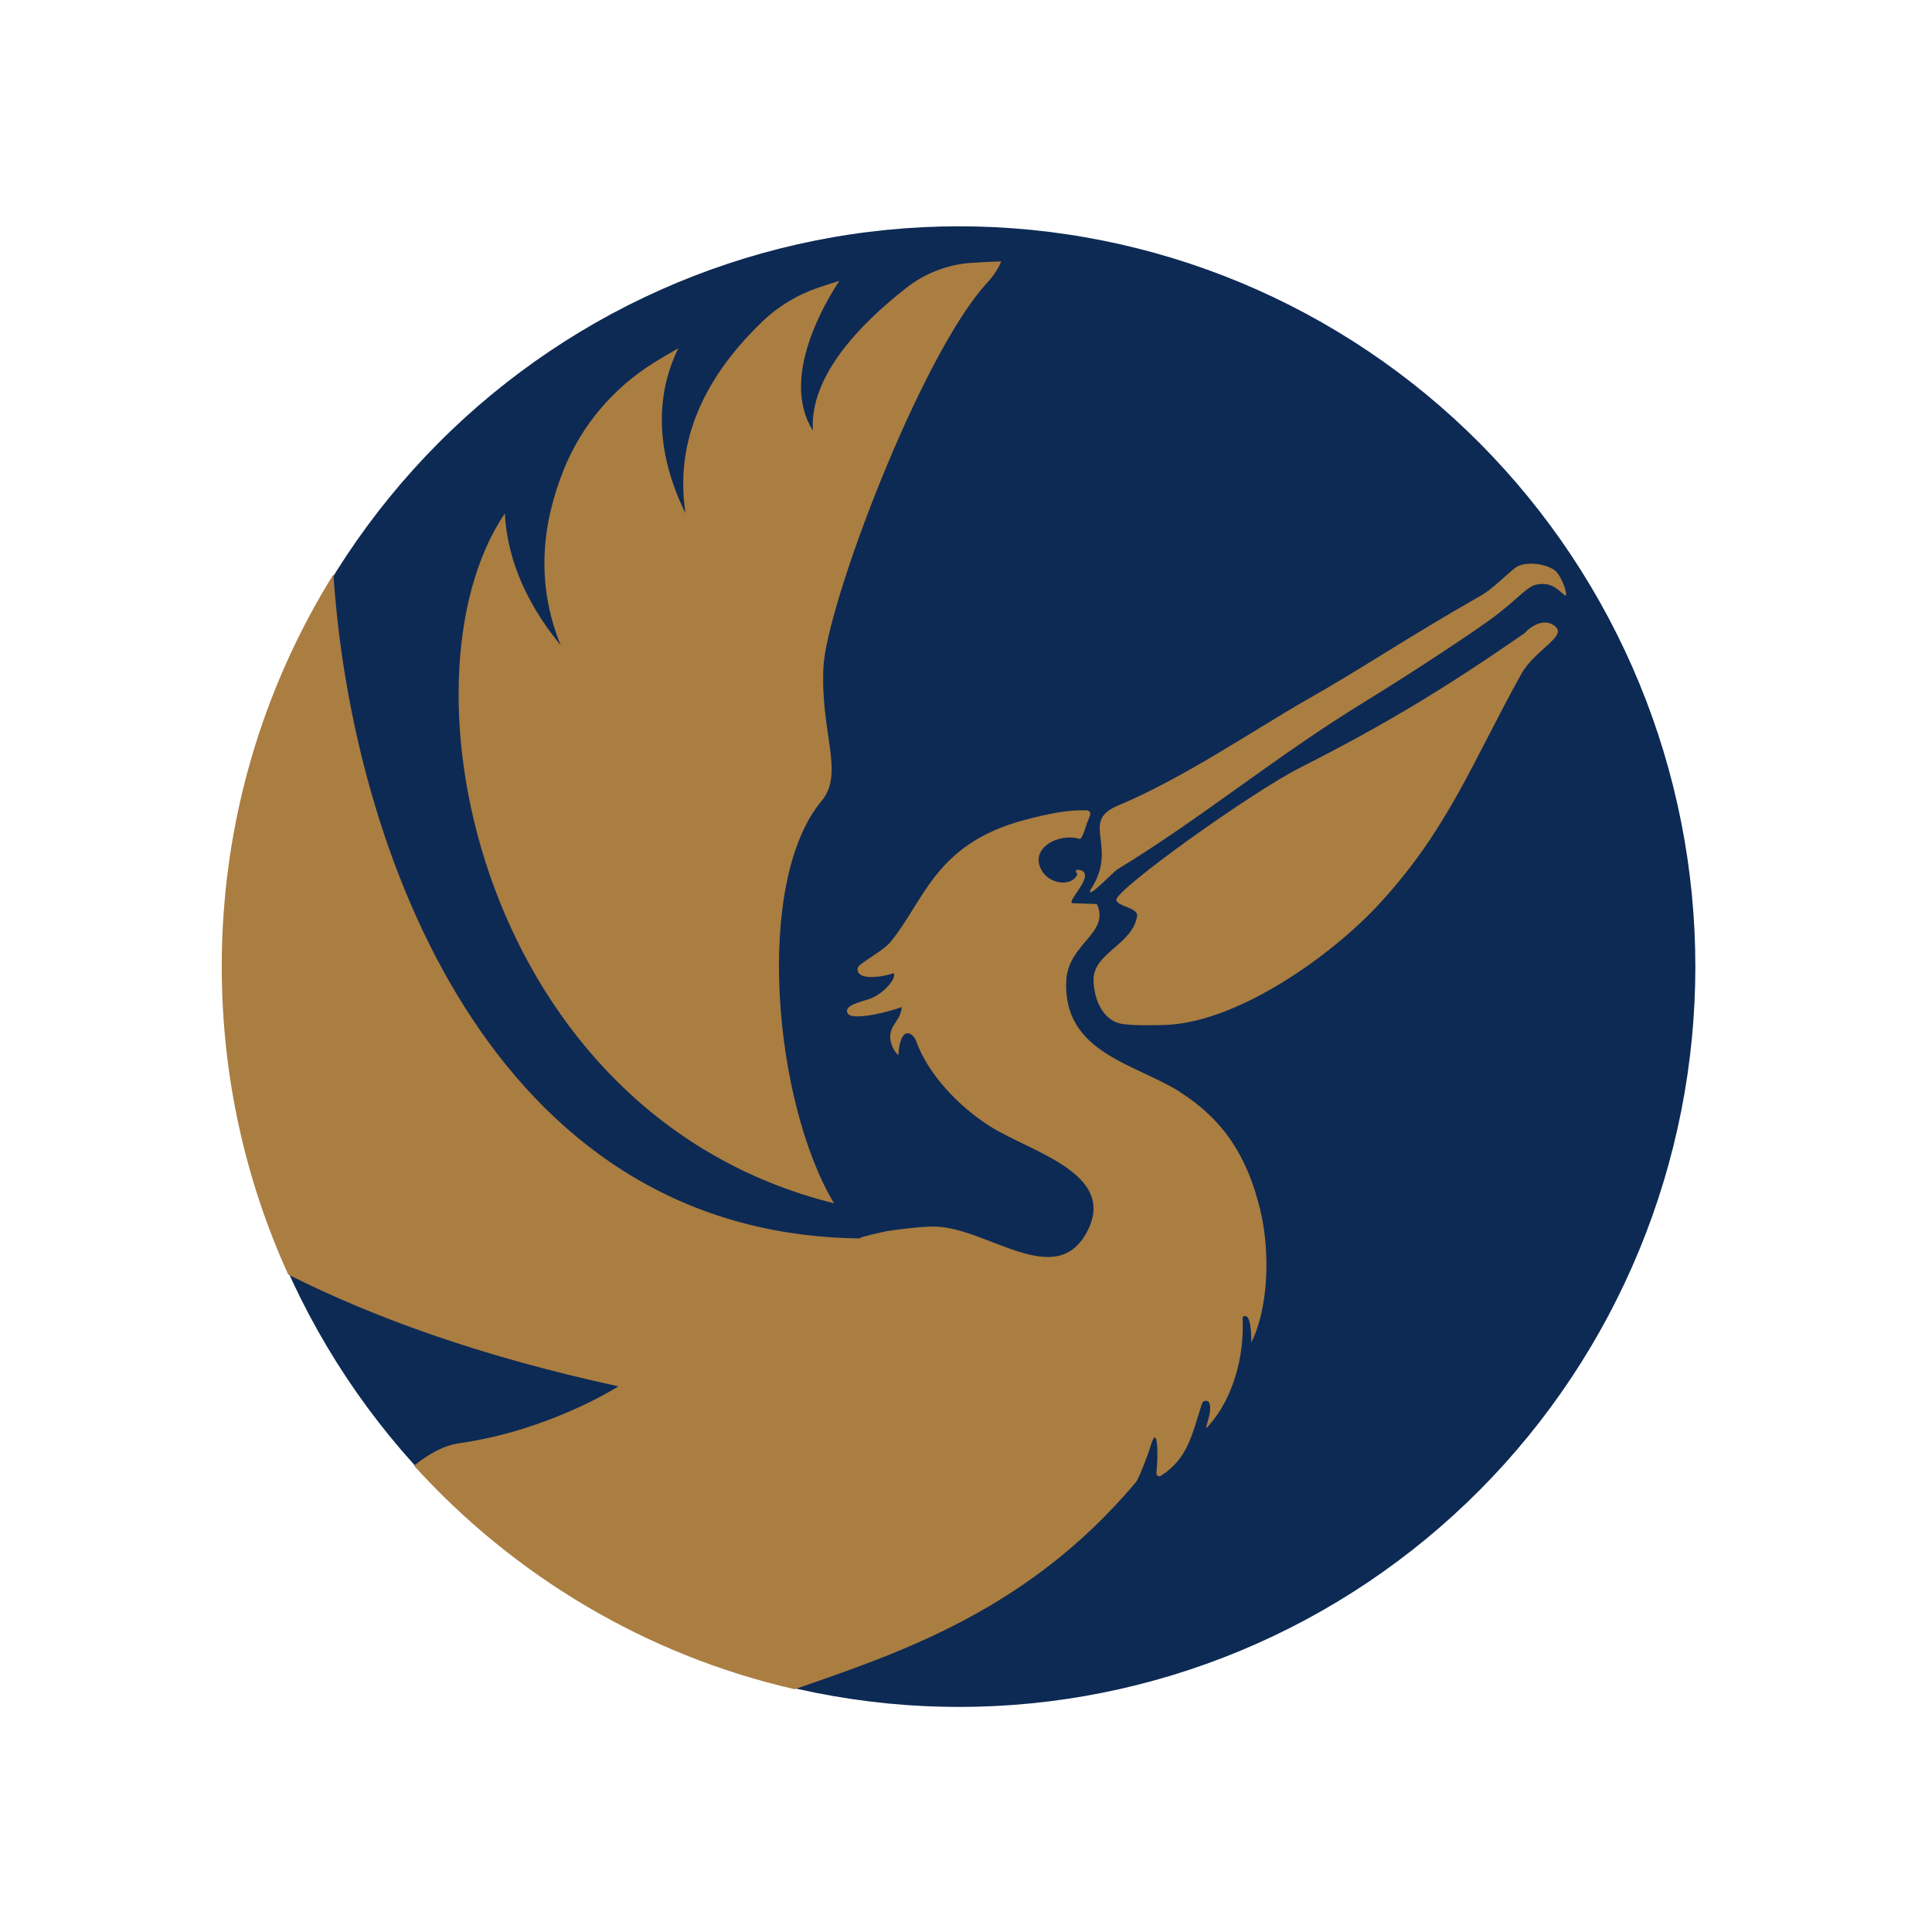
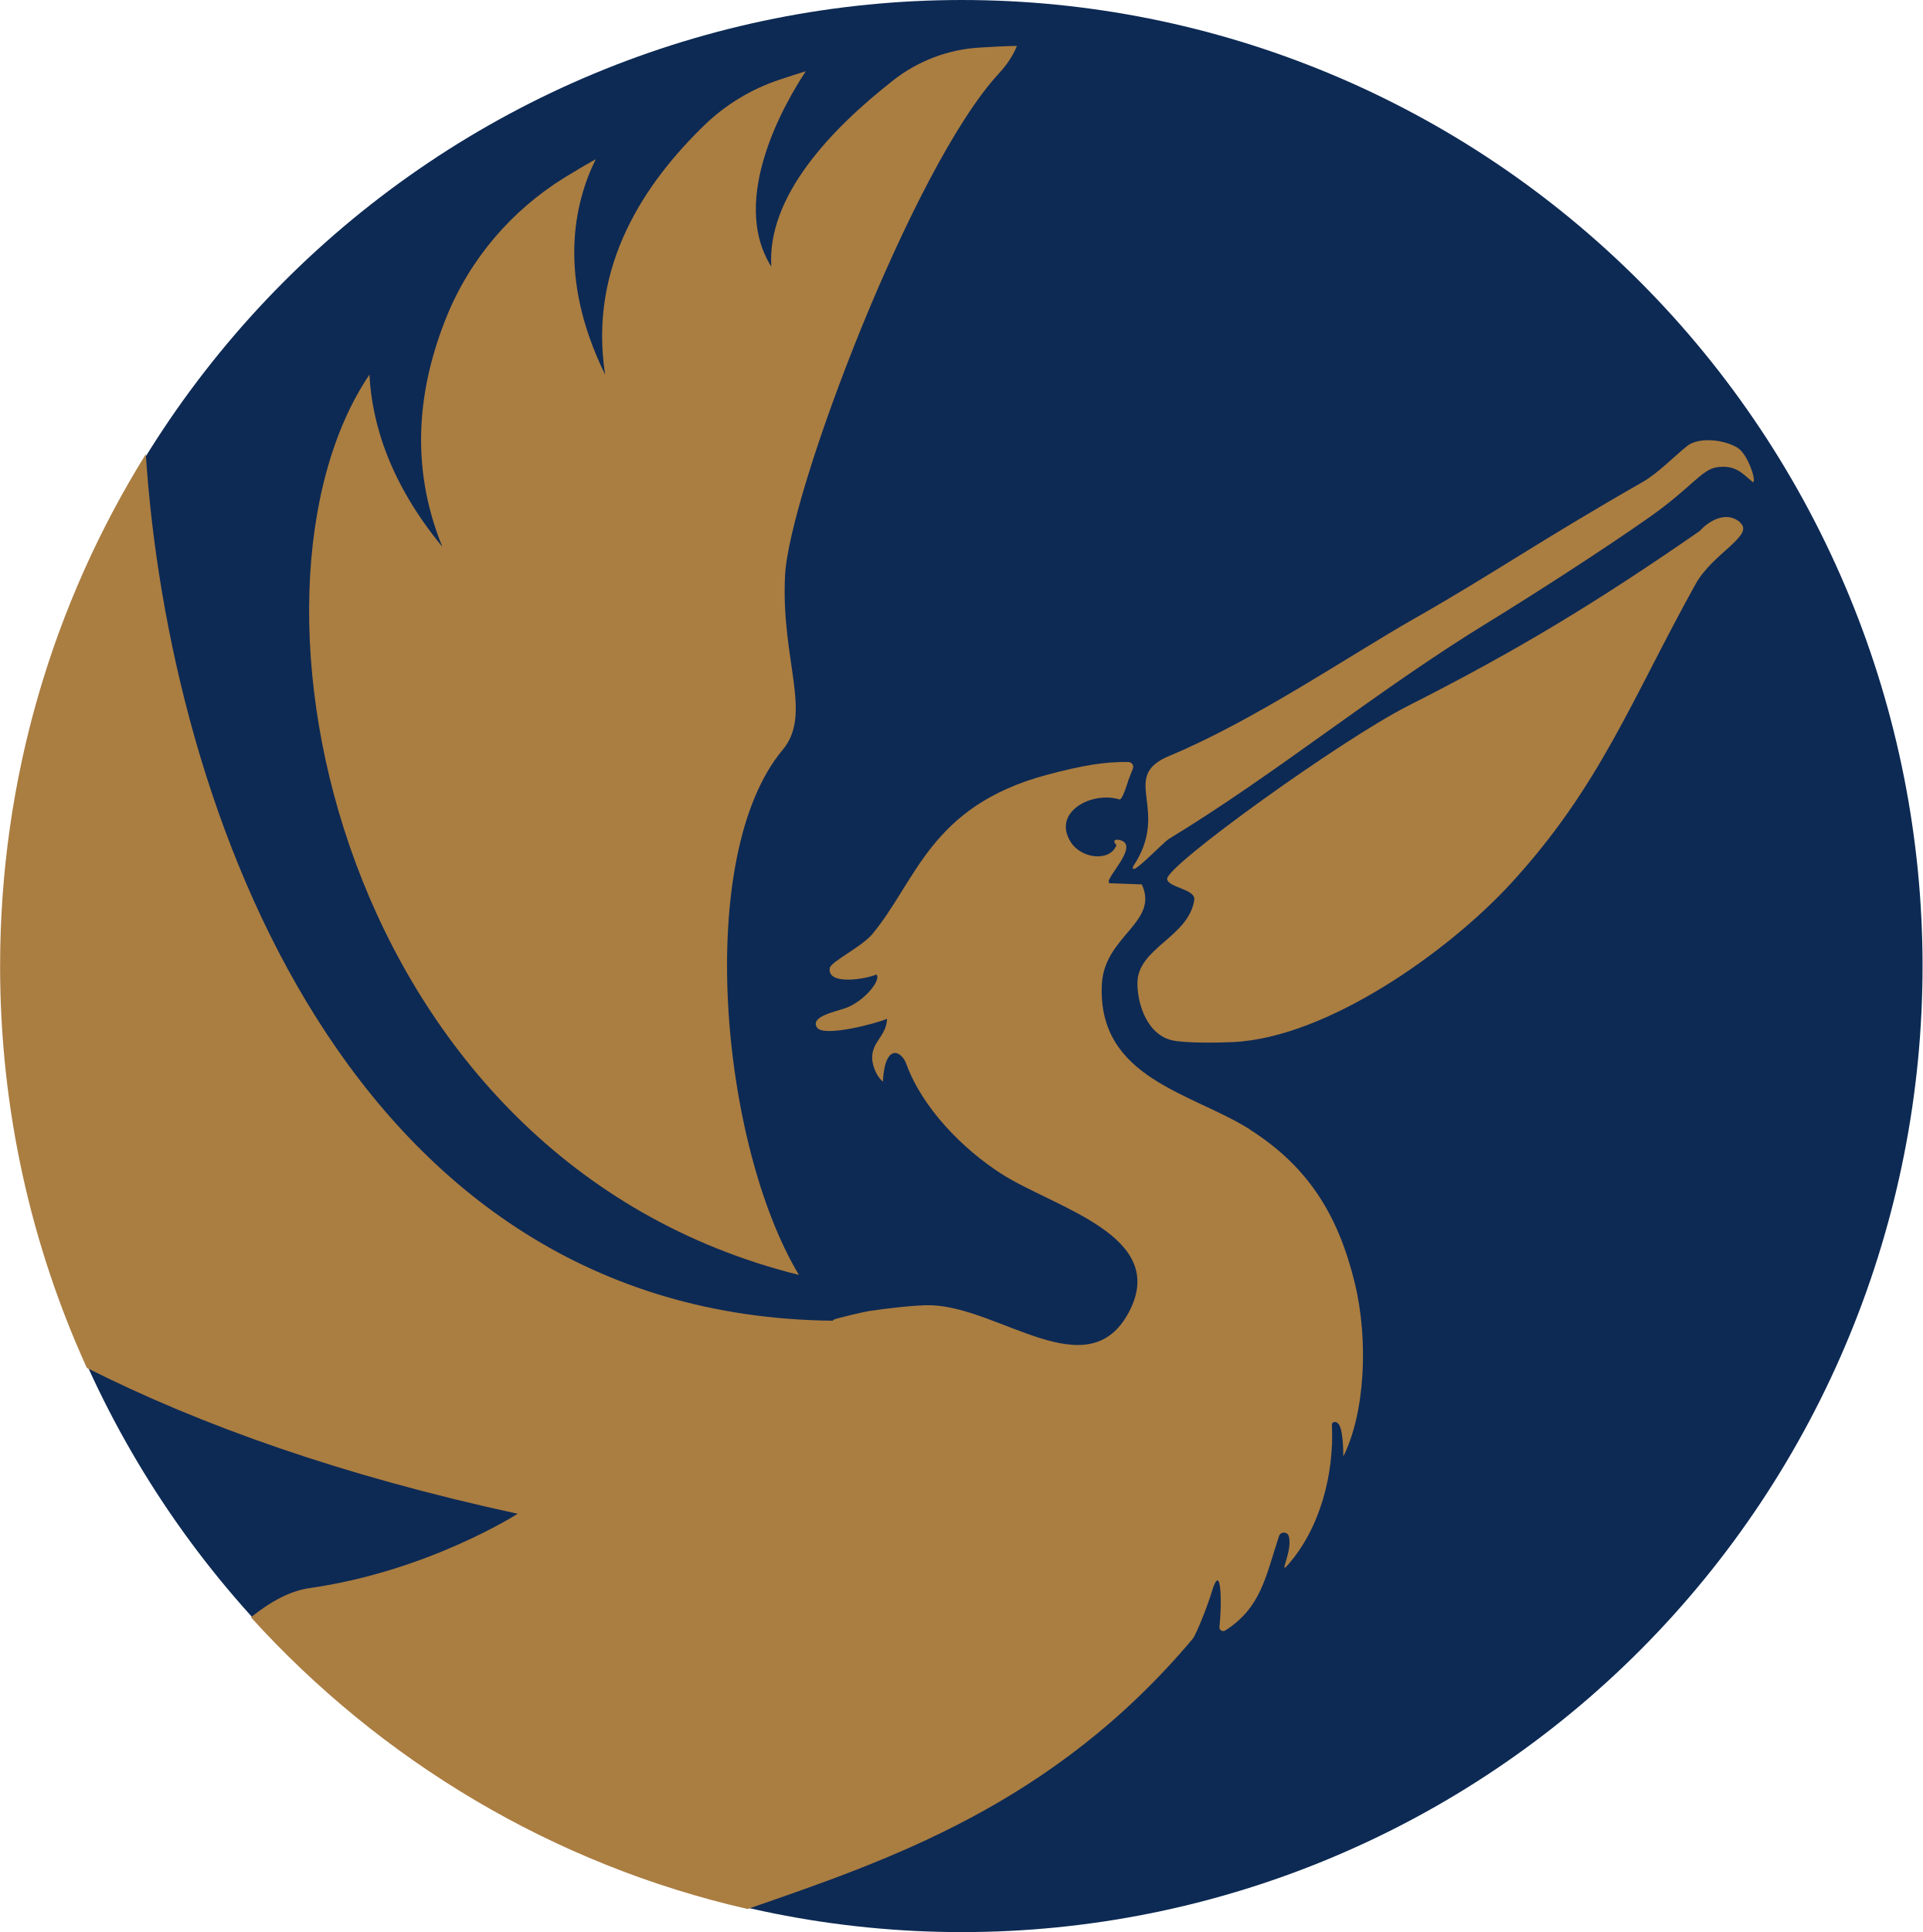
- <svg xmlns="http://www.w3.org/2000/svg" width="1000pt" height="1004pt" viewBox="0 0 1000 1004">
+ <svg xmlns="http://www.w3.org/2000/svg" width="765.8pt" height="769.4pt" viewBox="115.2 117.6 765.8 769.4">
  <path fill-rule="nonzero" fill="#0D2A54" fill-opacity="1" d="M 881.039 502.32 C 881.039 508.617 880.887 514.91 880.578 521.199 C 880.273 527.484 879.812 533.762 879.199 540.027 C 878.582 546.297 877.816 552.543 876.898 558.77 C 875.98 565 874.91 571.199 873.688 577.375 C 872.465 583.551 871.094 589.691 869.57 595.801 C 868.051 601.906 866.379 607.973 864.562 614 C 862.742 620.023 860.781 626 858.672 631.93 C 856.559 637.855 854.309 643.73 851.91 649.547 C 849.512 655.363 846.977 661.117 844.297 666.809 C 841.621 672.5 838.805 678.121 835.855 683.676 C 832.902 689.227 829.816 694.703 826.594 700.105 C 823.375 705.508 820.027 710.824 816.547 716.059 C 813.066 721.293 809.461 726.441 805.73 731.496 C 802 736.555 798.148 741.516 794.176 746.383 C 790.203 751.25 786.113 756.016 781.906 760.684 C 777.703 765.348 773.383 769.906 768.957 774.359 C 764.527 778.809 759.992 783.148 755.352 787.379 C 750.711 791.605 745.973 795.719 741.129 799.711 C 736.289 803.707 731.352 807.578 726.32 811.328 C 721.293 815.082 716.172 818.703 710.965 822.203 C 705.758 825.699 700.469 829.07 695.098 832.305 C 689.727 835.543 684.277 838.645 678.754 841.613 C 673.23 844.582 667.637 847.41 661.977 850.102 C 656.316 852.793 650.59 855.344 644.805 857.754 C 639.02 860.164 633.176 862.43 627.281 864.551 C 621.383 866.672 615.438 868.645 609.445 870.473 C 603.453 872.301 597.418 873.98 591.344 875.512 C 585.27 877.039 579.16 878.418 573.016 879.648 C 566.875 880.875 560.707 881.953 554.512 882.875 C 548.316 883.801 542.102 884.57 535.871 885.188 C 529.637 885.805 523.391 886.27 517.137 886.578 C 510.883 886.887 504.621 887.039 498.359 887.039 C 492.098 887.039 485.84 886.887 479.582 886.578 C 473.328 886.27 467.082 885.805 460.852 885.188 C 454.617 884.57 448.402 883.801 442.211 882.875 C 436.016 881.953 429.844 880.875 423.703 879.648 C 417.559 878.418 411.453 877.039 405.375 875.512 C 399.301 873.98 393.266 872.301 387.273 870.473 C 381.281 868.645 375.336 866.672 369.438 864.551 C 363.543 862.43 357.699 860.164 351.914 857.754 C 346.129 855.344 340.406 852.793 334.742 850.102 C 329.082 847.41 323.488 844.582 317.965 841.613 C 312.441 838.645 306.996 835.543 301.625 832.305 C 296.25 829.07 290.961 825.699 285.754 822.203 C 280.547 818.703 275.43 815.082 270.398 811.328 C 265.367 807.578 260.43 803.707 255.59 799.711 C 250.75 795.719 246.008 791.605 241.367 787.379 C 236.727 783.148 232.191 778.809 227.766 774.359 C 223.336 769.906 219.02 765.348 214.812 760.684 C 210.605 756.016 206.516 751.25 202.543 746.383 C 198.57 741.516 194.719 736.555 190.988 731.496 C 187.258 726.441 183.652 721.293 180.172 716.059 C 176.695 710.824 173.344 705.508 170.125 700.105 C 166.906 694.703 163.82 689.227 160.867 683.676 C 157.914 678.121 155.098 672.5 152.422 666.809 C 149.742 661.117 147.207 655.363 144.809 649.547 C 142.414 643.73 140.16 637.855 138.051 631.93 C 135.941 626 133.977 620.023 132.156 614 C 130.34 607.973 128.672 601.906 127.148 595.801 C 125.625 589.691 124.254 583.551 123.031 577.375 C 121.812 571.199 120.742 565 119.82 558.77 C 118.902 552.543 118.137 546.297 117.523 540.027 C 116.91 533.762 116.449 527.484 116.141 521.199 C 115.832 514.91 115.68 508.617 115.68 502.32 C 115.68 496.023 115.832 489.73 116.141 483.441 C 116.449 477.152 116.91 470.875 117.523 464.609 C 118.137 458.344 118.902 452.098 119.82 445.871 C 120.742 439.641 121.812 433.441 123.031 427.266 C 124.254 421.09 125.625 414.949 127.148 408.84 C 128.672 402.734 130.34 396.668 132.156 390.641 C 133.977 384.617 135.941 378.641 138.051 372.711 C 140.16 366.785 142.414 360.91 144.809 355.094 C 147.207 349.277 149.742 343.523 152.422 337.832 C 155.098 332.141 157.914 326.516 160.867 320.965 C 163.82 315.41 166.906 309.934 170.125 304.535 C 173.344 299.133 176.695 293.816 180.172 288.582 C 183.652 283.348 187.258 278.199 190.988 273.141 C 194.719 268.086 198.57 263.125 202.543 258.258 C 206.516 253.391 210.605 248.621 214.812 243.957 C 219.02 239.293 223.336 234.734 227.766 230.281 C 232.191 225.828 236.727 221.488 241.367 217.262 C 246.008 213.031 250.75 208.922 255.59 204.926 C 260.43 200.934 265.367 197.062 270.398 193.309 C 275.43 189.559 280.547 185.934 285.754 182.438 C 290.961 178.938 296.25 175.57 301.625 172.336 C 306.996 169.098 312.441 165.996 317.965 163.027 C 323.488 160.059 329.082 157.23 334.742 154.539 C 340.406 151.844 346.129 149.293 351.914 146.887 C 357.699 144.477 363.543 142.211 369.438 140.09 C 375.336 137.969 381.281 135.992 387.273 134.164 C 393.266 132.34 399.301 130.66 405.375 129.129 C 411.453 127.602 417.559 126.219 423.703 124.992 C 429.844 123.766 436.016 122.688 442.211 121.766 C 448.402 120.84 454.617 120.07 460.852 119.453 C 467.082 118.836 473.328 118.371 479.582 118.062 C 485.84 117.754 492.098 117.602 498.359 117.602 C 504.621 117.602 510.883 117.754 517.137 118.062 C 523.391 118.371 529.637 118.836 535.871 119.453 C 542.102 120.07 548.316 120.84 554.512 121.766 C 560.707 122.688 566.875 123.766 573.016 124.992 C 579.16 126.219 585.27 127.602 591.344 129.129 C 597.418 130.66 603.453 132.34 609.445 134.164 C 615.438 135.992 621.383 137.969 627.281 140.09 C 633.176 142.211 639.02 144.477 644.805 146.887 C 650.59 149.293 656.316 151.844 661.977 154.539 C 667.637 157.23 673.23 160.059 678.754 163.027 C 684.277 165.996 689.727 169.098 695.098 172.336 C 700.469 175.57 705.758 178.938 710.965 182.438 C 716.172 185.934 721.293 189.559 726.32 193.309 C 731.352 197.062 736.289 200.934 741.129 204.926 C 745.973 208.922 750.711 213.031 755.352 217.262 C 759.992 221.488 764.527 225.828 768.957 230.281 C 773.383 234.734 777.703 239.293 781.906 243.957 C 786.113 248.621 790.203 253.391 794.176 258.258 C 798.148 263.125 802 268.086 805.73 273.141 C 809.461 278.199 813.066 283.348 816.547 288.582 C 820.027 293.816 823.375 299.133 826.594 304.535 C 829.816 309.934 832.902 315.41 835.855 320.965 C 838.805 326.516 841.621 332.141 844.297 337.832 C 846.977 343.523 849.512 349.277 851.91 355.094 C 854.309 360.91 856.559 366.785 858.672 372.711 C 860.781 378.641 862.742 384.617 864.562 390.641 C 866.379 396.668 868.051 402.734 869.57 408.84 C 871.094 414.949 872.465 421.09 873.688 427.266 C 874.91 433.441 875.98 439.641 876.898 445.871 C 877.816 452.098 878.582 458.344 879.199 464.609 C 879.812 470.875 880.273 477.152 880.578 483.441 C 880.887 489.73 881.039 496.023 881.039 502.32 Z M 881.039 502.32 " />
  <path fill-rule="nonzero" fill="#AA7D41" fill-opacity="1" d="M 808.402 325.641 C 801.562 319.801 793.402 327.602 792.32 329.039 C 751.48 357.281 720.359 376.281 676.121 398.68 C 649.641 412.078 579.281 462.641 580.121 467.719 C 580.68 471.16 591.562 471.641 590.922 476.039 C 588.641 490.879 568.281 495.078 568.281 509.16 C 568.281 517.602 572.242 530 582.641 532 C 588.16 533.039 600.16 532.879 606.32 532.602 C 643.719 530.879 691.961 496.719 717.039 469.441 C 752.602 430.762 765.242 395.879 790.602 350.238 C 797.48 337.84 814.281 330.801 808.359 325.719 Z M 807.562 296.039 C 801.441 292.281 791.48 291.801 787.281 295.199 C 782.121 299.32 775.562 306.121 769.523 309.559 C 728.082 333.238 709.684 346.281 679.043 363.68 C 652.922 378.52 615.043 404.441 580.961 418.641 C 560.684 427.078 581.801 439.762 566.602 462.602 C 564.922 467.68 578.203 453.281 580.961 451.602 C 624.082 425.398 663.801 392.441 708.523 365.121 C 723.043 356.238 753.121 337.078 772.883 323.121 C 788.84 311.801 793.16 304.52 799.082 303.68 C 806.641 302.602 809.242 306.199 813.441 309.602 C 815.121 309.602 811.402 298.441 807.523 296.078 Z M 433.441 625.32 C 402 572.961 391.68 458.121 427.082 416.078 C 438.922 401.719 426.242 380.559 427.922 346.762 C 429.562 313.879 478.762 183.879 513.082 146.879 C 514.961 144.84 518.402 140.762 520.281 135.879 C 514.961 135.961 510.641 136.238 505.242 136.559 C 492.762 137.32 480.84 141.879 471.043 149.559 C 446.082 169.121 420.68 195.879 422.441 223.762 C 405.32 196.68 428.52 157.52 436.199 145.961 C 432.562 147.078 429.039 148.238 425.52 149.398 C 414.43 153.113 404.305 159.246 395.883 167.359 C 372.402 190.121 349.52 223.16 356.242 266.762 C 336.961 227.52 344.082 198.039 352.52 181 C 348.121 183.441 343.922 185.961 339.879 188.441 C 318.84 201.52 302.32 220.879 293.039 243.879 C 282.242 270.641 277.801 302.039 291.402 335.359 C 270.441 309.922 263.359 286.121 262.359 266.801 C 203.48 353.961 249.961 579.68 433.441 625.32 " />
  <path fill-rule="nonzero" fill="#AA7D41" fill-opacity="1" d="M 613.121 567.398 C 590.121 552.801 552.242 547.121 554.121 509.602 C 555.082 490.238 577.039 485 570.039 469.801 L 557.32 469.359 C 553.922 468.52 570 454.16 561.199 452.121 C 559.559 451.762 558.121 452.16 559.922 454.199 C 557.32 460.922 545.922 459.641 541.68 452.879 C 534.242 440.961 550.121 432.602 561.121 435.961 C 562.281 436.32 564.359 429.398 564.719 428.199 L 566.48 423.68 C 566.961 422.441 566.082 421.121 564.762 421.082 C 555.68 420.84 546.121 422.441 531.961 426.238 C 485.602 438.762 480.32 468.441 462.641 489.641 C 458.398 494.719 446.082 500.602 445.719 503.16 C 444.719 510.199 460.242 507.48 464.32 505.68 C 466.402 507.879 459.242 516.68 451.641 519.199 C 447.32 520.641 437.879 522.559 440.641 526.801 C 443.281 530.801 464.559 525.121 468.559 523.32 C 468.281 530.441 462.242 532.398 462.641 539.48 C 462.719 540.68 463.48 545.398 466.879 548.359 C 467.719 532.719 474.359 536.16 476.16 541.16 C 482.48 558.602 498.441 575.039 514.199 585.121 C 535.32 598.641 581 609.641 564.922 640.082 C 548.719 670.801 513.52 638.16 486 637.398 C 480.121 637.238 467.52 638.762 461.32 639.719 C 459.48 640 447.762 642.719 447.199 643.199 C 447.121 643.238 447.082 643.359 447 643.559 C 254.32 641.602 182.48 439.398 173.281 298.48 C 136.52 357.602 115.238 427.441 115.238 502.32 C 115.238 559.398 127.602 613.602 149.801 662.359 C 195.48 685.359 251.84 705.359 321.398 720.441 C 321.398 720.441 285.879 743.281 238.559 750.039 C 230.68 751.16 222.84 755.48 215.16 761.68 C 266.922 818.762 335.48 860.121 413 877.84 C 468.281 858.641 534.359 836.719 590.242 770.32 C 592 768.199 597.16 754.441 597.84 751.719 C 601.879 738.199 601.922 757.121 600.961 765.48 C 600.801 766.762 602.199 767.602 603.281 766.922 C 617.52 757.801 619.32 745.641 624.68 729.359 C 625.281 727.48 628 727.48 628.559 729.359 C 630.32 735.078 624.16 745.52 628.281 740.719 C 640.961 726.359 646.719 704.719 645.762 684.961 C 645.719 683.84 647.52 683.238 648.602 684.961 C 650.441 687.922 650.281 697.641 650.281 697.641 C 658.922 680.52 660.441 651.359 654.84 628.441 C 648.359 601.922 636.641 582.398 613.082 567.441 Z M 613.121 567.398 " />
</svg>
